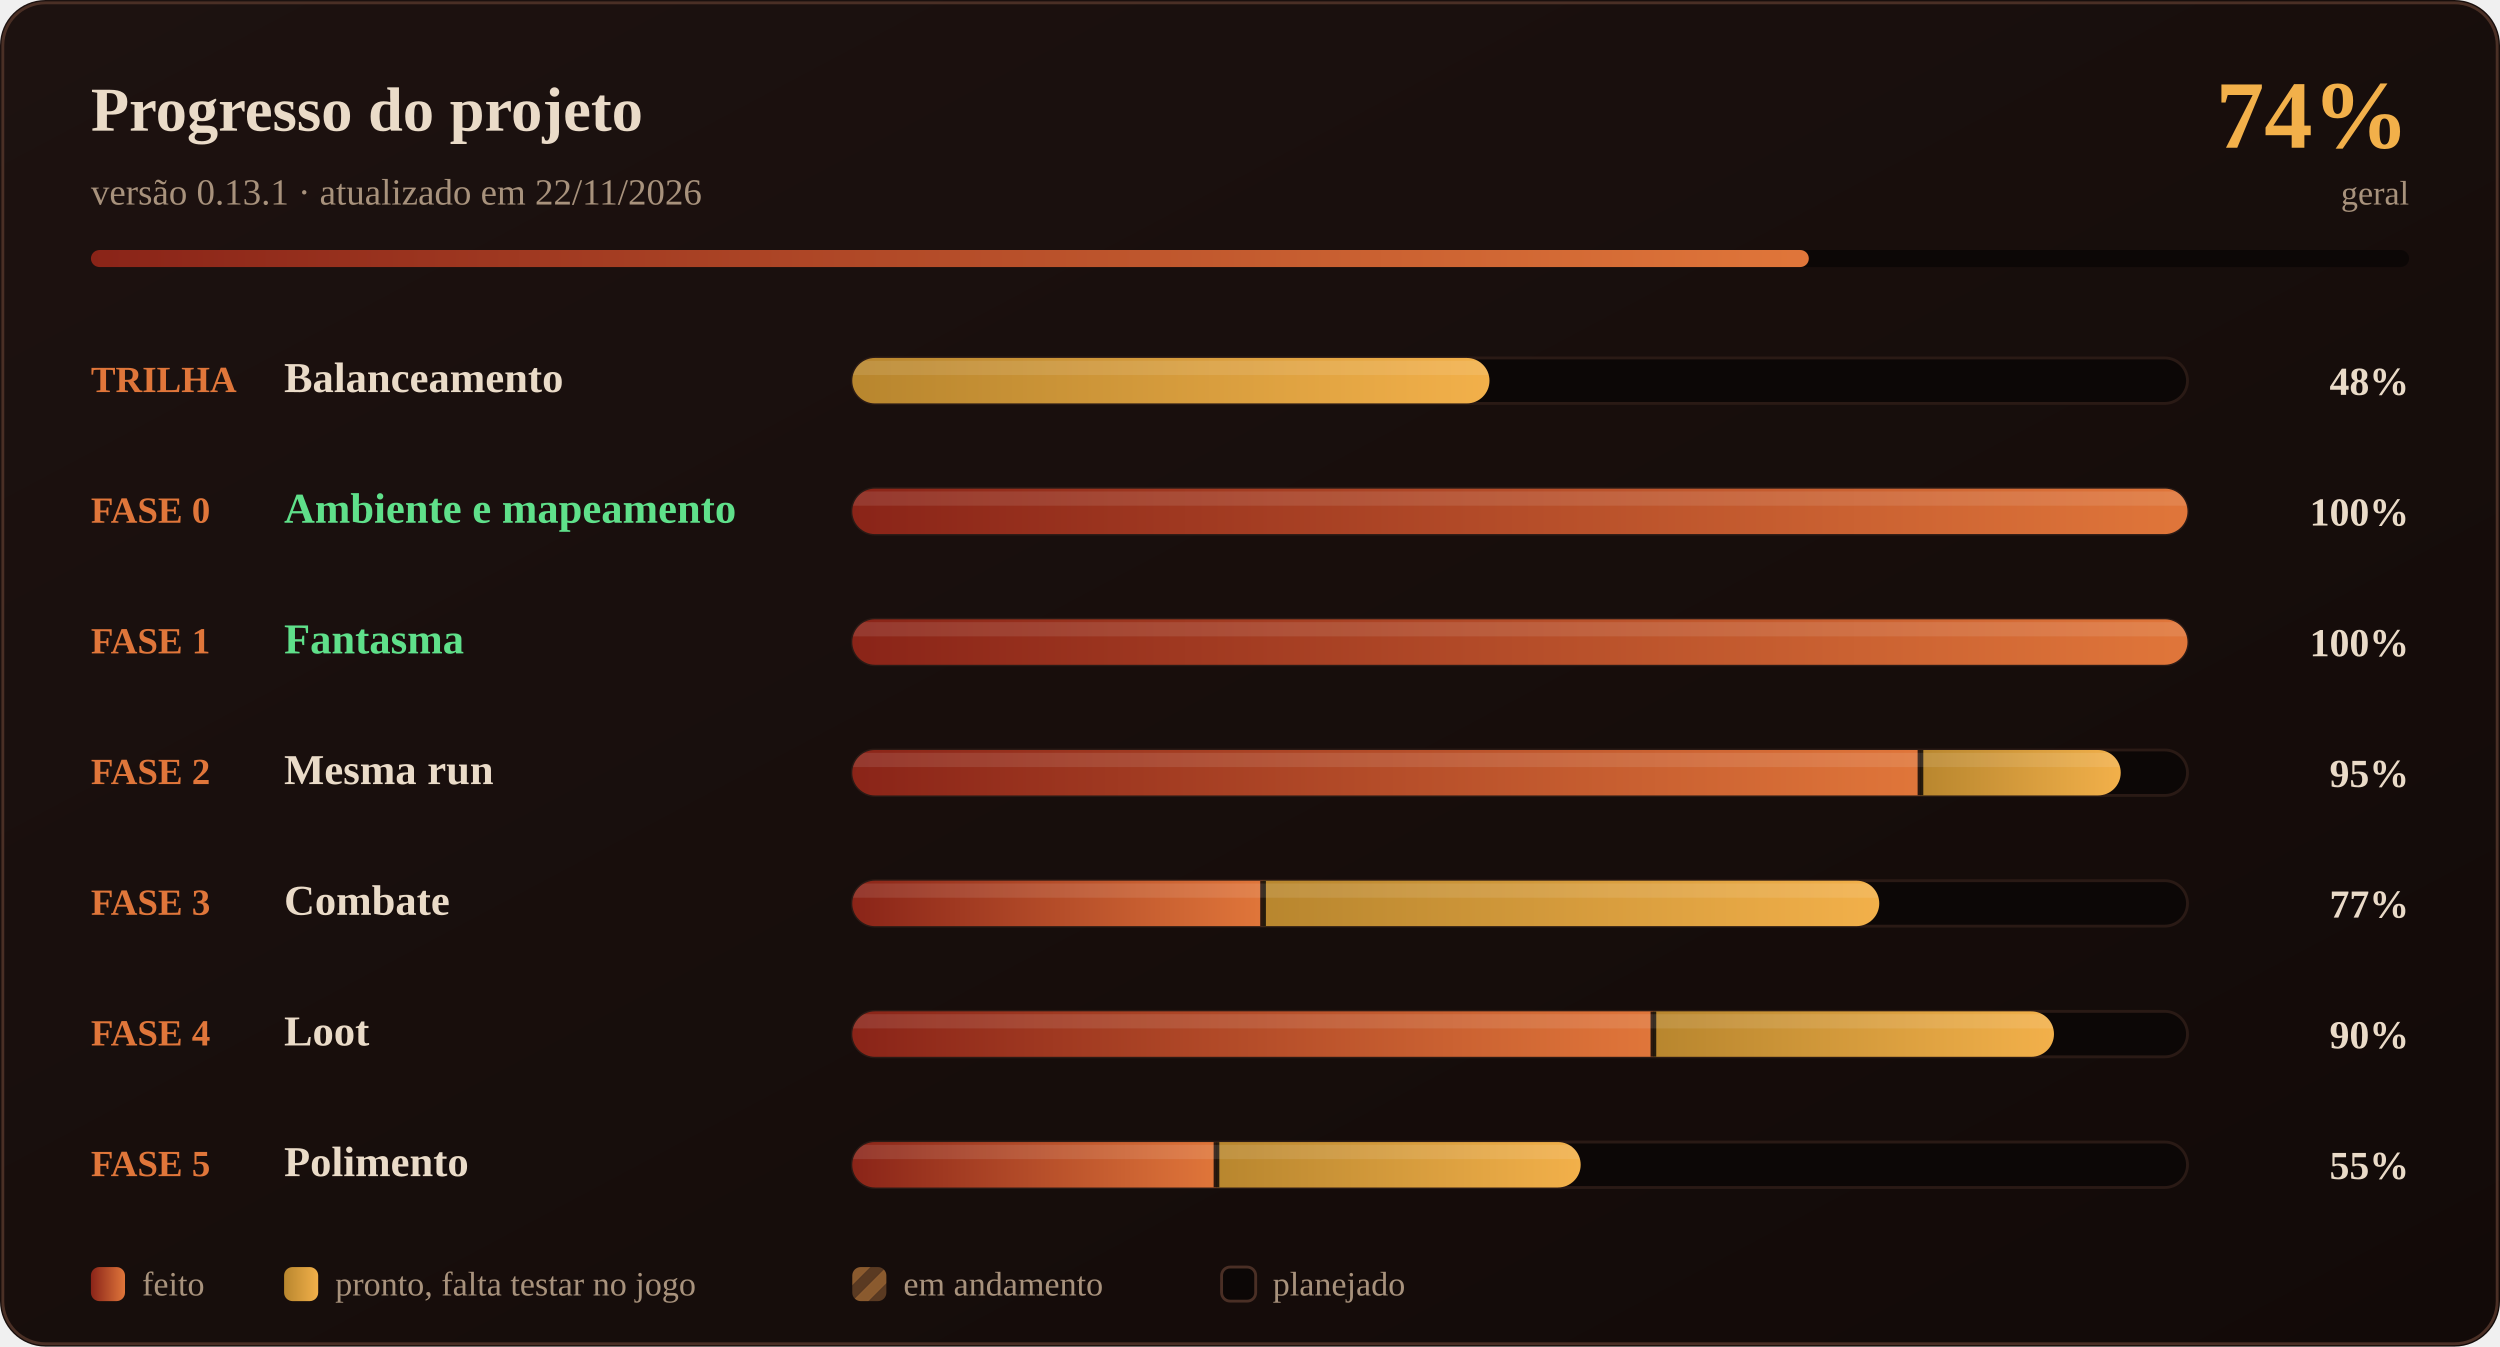
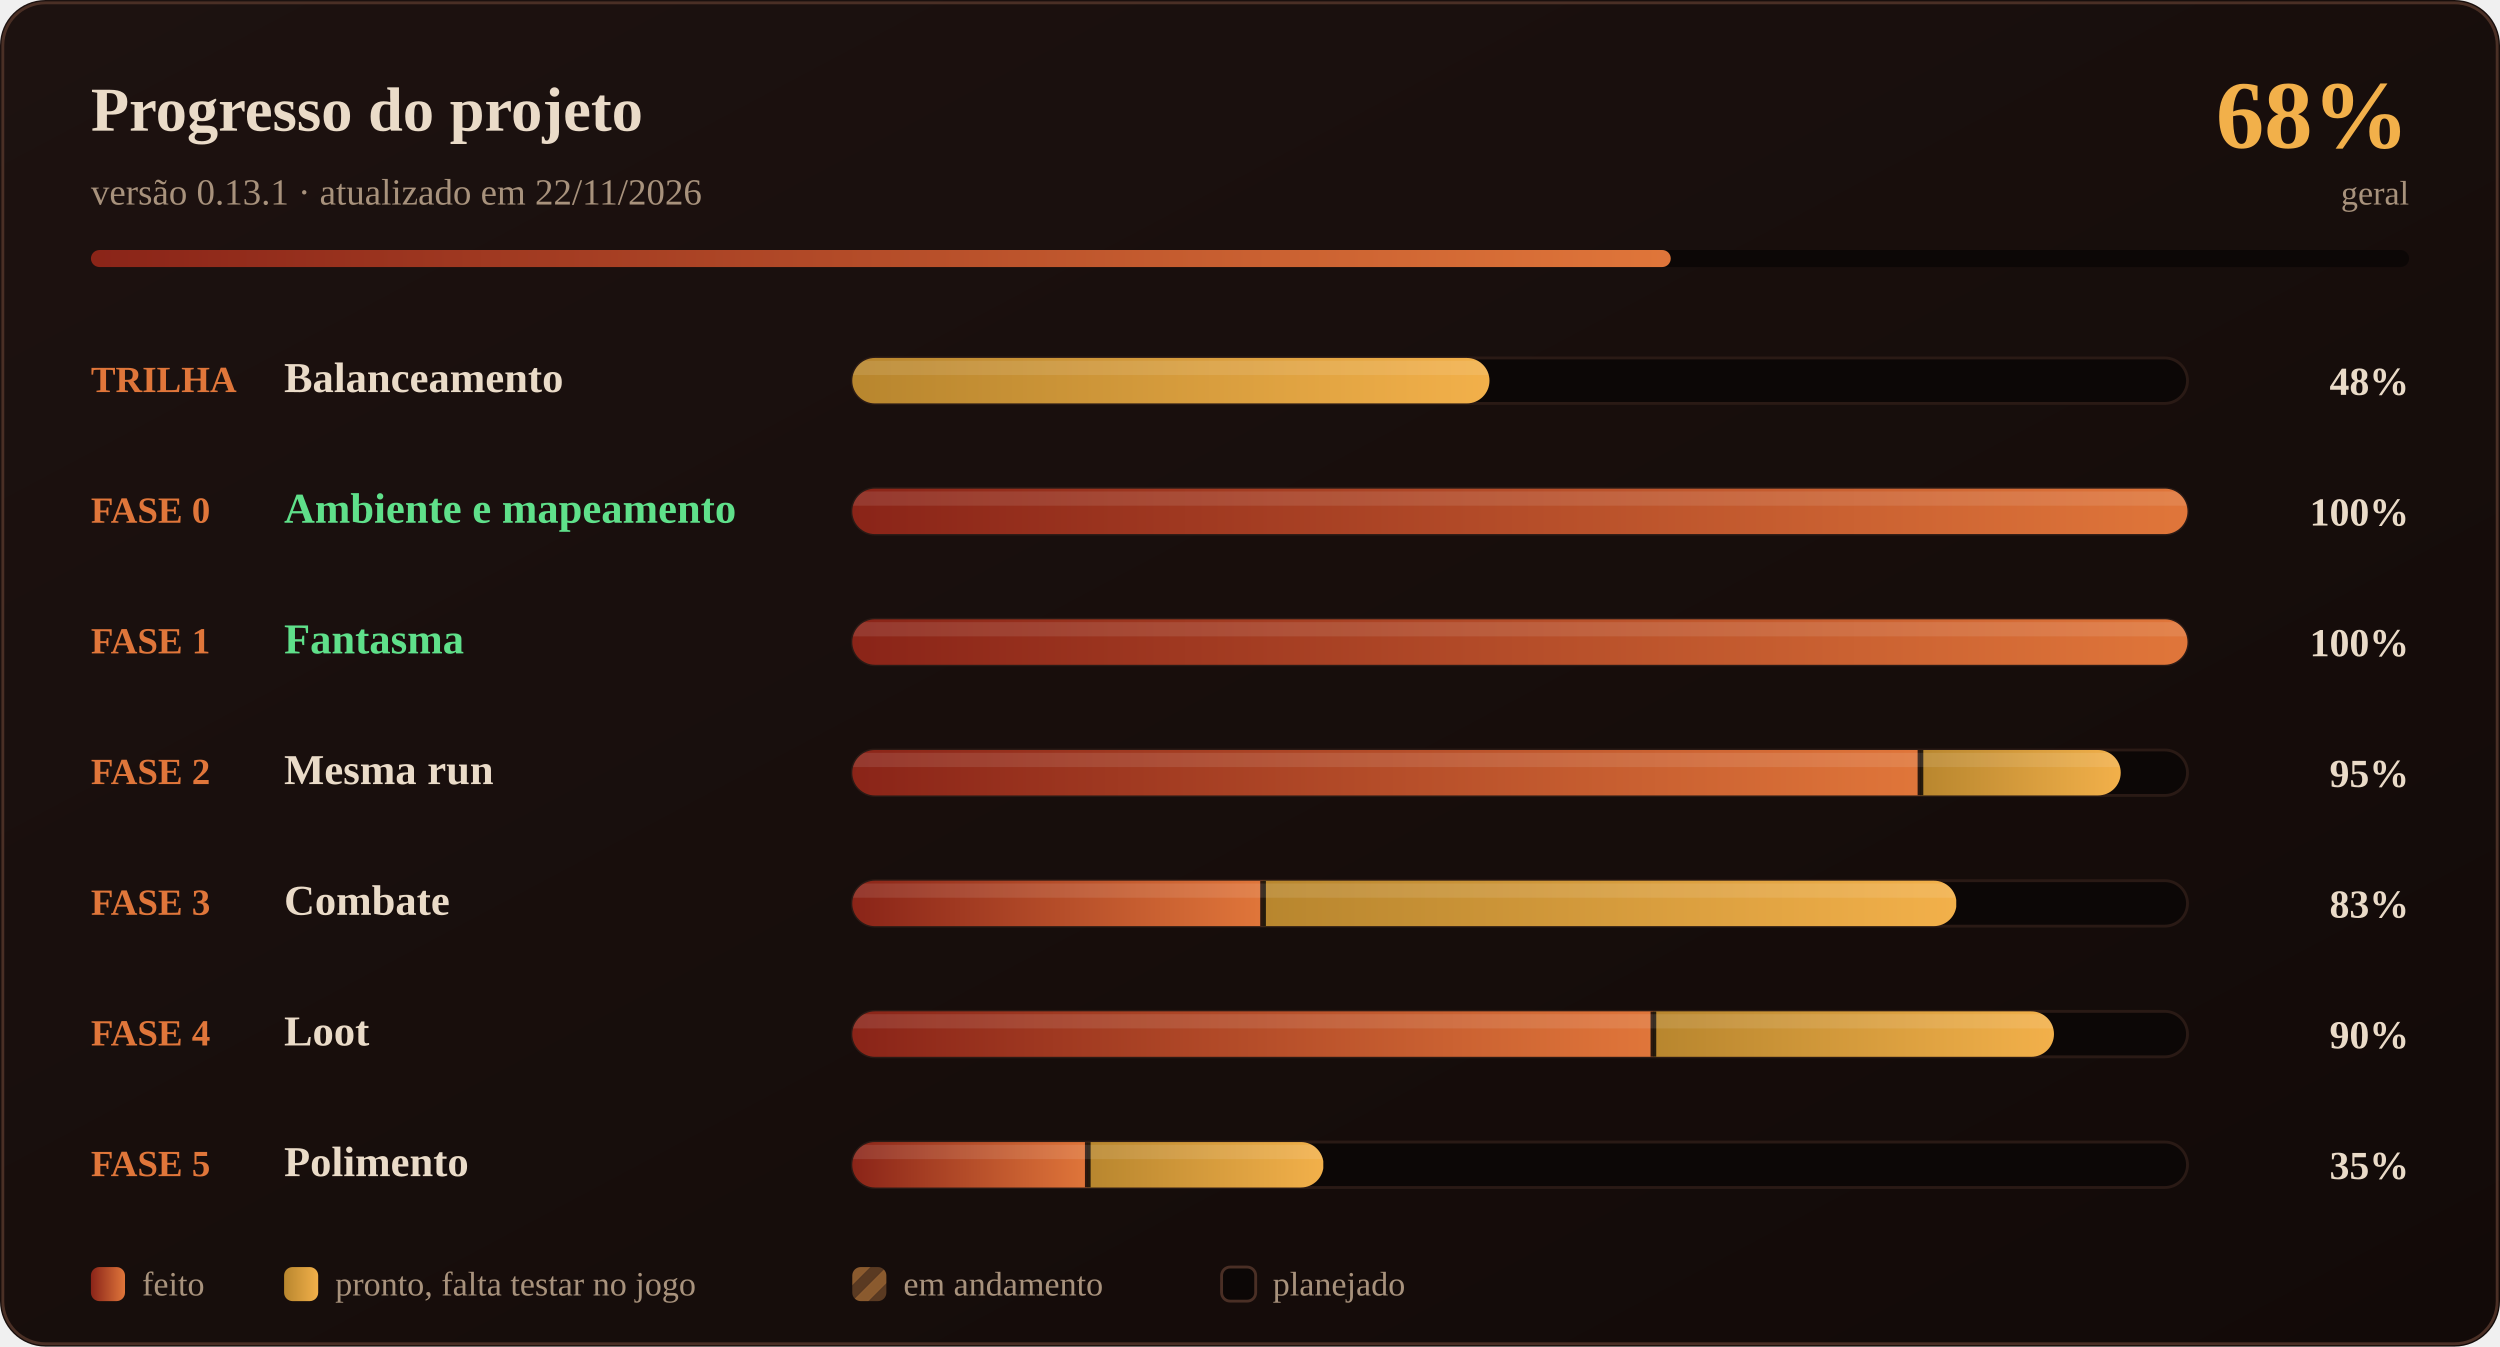
<svg xmlns="http://www.w3.org/2000/svg" width="880" height="474" viewBox="0 0 880 474" font-family="Georgia, 'Times New Roman', serif">
  <defs>
    <linearGradient id="fundo" x1="0" y1="0" x2="1" y2="1">
      <stop offset="0" stop-color="#1d1210" />
      <stop offset="1" stop-color="#120a08" />
    </linearGradient>
    <linearGradient id="fogo" x1="0" y1="0" x2="1" y2="0">
      <stop offset="0" stop-color="#8a2418" />
      <stop offset="1" stop-color="#e0763a" />
    </linearGradient>
    <linearGradient id="teste" x1="0" y1="0" x2="1" y2="0">
      <stop offset="0" stop-color="#b8862e" />
      <stop offset="1" stop-color="#f2b04a" />
    </linearGradient>
    <pattern id="andamento" width="8" height="8" patternUnits="userSpaceOnUse" patternTransform="rotate(45)">
      <rect width="8" height="8" fill="#5a3a22" />
      <rect width="4" height="8" fill="#8a5a2e" />
    </pattern>
  </defs>
  <rect width="880" height="474" rx="16" fill="url(#fundo)" />
  <rect x="1" y="1" width="878" height="472" rx="15" fill="none" stroke="#4a2f25" />
  <text x="32" y="46" fill="#eadbc8" font-size="22" font-weight="700">Progresso do projeto</text>
  <text x="32" y="72" fill="#a8927c" font-size="13">versão 0.13.1 · atualizado em 22/11/2026</text>
-   <text x="848" y="52" fill="#f2b04a" font-size="34" font-weight="800" text-anchor="end">74%</text>
+   <text x="848" y="52" fill="#f2b04a" font-size="34" font-weight="800" text-anchor="end">68%</text>
  <text x="848" y="72" fill="#a8927c" font-size="12" text-anchor="end">geral</text>
  <rect x="32" y="88" width="816" height="6" rx="3" fill="#0c0706" />
-   <rect x="32" y="88" width="604.7" height="6" rx="3" fill="url(#fogo)" />
+   <rect x="32" y="88" width="556.1" height="6" rx="3" fill="url(#fogo)" />
  <text x="32" y="138" fill="#e0763a" font-size="13" font-weight="700">TRILHA</text>
  <text x="100" y="138" fill="#eadbc8" font-size="15" font-weight="600">Balanceamento</text>
  <rect x="300" y="126" width="470" height="16" rx="8" fill="#0c0706" stroke="#2a1a15" />
  <clipPath id="barra0">
    <rect x="300" y="126" width="224.3" height="16" rx="8" />
  </clipPath>
  <g clip-path="url(#barra0)">
    <rect x="300.0" y="126" width="224.3" height="16" fill="url(#teste)" />
    <rect x="300" y="127" width="224.3" height="5" fill="#fff" opacity="0.10" />
  </g>
  <text x="848" y="139" fill="#eadbc8" font-size="14" font-weight="700" text-anchor="end">48%</text>
  <text x="32" y="184" fill="#e0763a" font-size="13" font-weight="700">FASE 0</text>
  <text x="100" y="184" fill="#5fe08a" font-size="15" font-weight="600">Ambiente e mapeamento</text>
  <rect x="300" y="172" width="470" height="16" rx="8" fill="#0c0706" stroke="#2a1a15" />
  <clipPath id="barra1">
    <rect x="300" y="172" width="470.0" height="16" rx="8" />
  </clipPath>
  <g clip-path="url(#barra1)">
    <rect x="300.0" y="172" width="470.0" height="16" fill="url(#fogo)" />
    <rect x="300" y="173" width="470.0" height="5" fill="#fff" opacity="0.10" />
  </g>
  <text x="848" y="185" fill="#eadbc8" font-size="14" font-weight="700" text-anchor="end">100%</text>
  <text x="32" y="230" fill="#e0763a" font-size="13" font-weight="700">FASE 1</text>
  <text x="100" y="230" fill="#5fe08a" font-size="15" font-weight="600">Fantasma</text>
  <rect x="300" y="218" width="470" height="16" rx="8" fill="#0c0706" stroke="#2a1a15" />
  <clipPath id="barra2">
    <rect x="300" y="218" width="470.0" height="16" rx="8" />
  </clipPath>
  <g clip-path="url(#barra2)">
    <rect x="300.0" y="218" width="470.0" height="16" fill="url(#fogo)" />
    <rect x="300" y="219" width="470.0" height="5" fill="#fff" opacity="0.10" />
  </g>
  <text x="848" y="231" fill="#eadbc8" font-size="14" font-weight="700" text-anchor="end">100%</text>
  <text x="32" y="276" fill="#e0763a" font-size="13" font-weight="700">FASE 2</text>
  <text x="100" y="276" fill="#eadbc8" font-size="15" font-weight="600">Mesma run</text>
  <rect x="300" y="264" width="470" height="16" rx="8" fill="#0c0706" stroke="#2a1a15" />
  <clipPath id="barra3">
    <rect x="300" y="264" width="446.5" height="16" rx="8" />
  </clipPath>
  <g clip-path="url(#barra3)">
    <rect x="300.0" y="264" width="376.0" height="16" fill="url(#fogo)" />
    <rect x="676.0" y="264" width="70.5" height="16" fill="url(#teste)" />
    <rect x="675.0" y="264" width="2" height="16" fill="#0c0706" opacity="0.85" />
    <rect x="300" y="265" width="446.5" height="5" fill="#fff" opacity="0.10" />
  </g>
  <text x="848" y="277" fill="#eadbc8" font-size="14" font-weight="700" text-anchor="end">95%</text>
  <text x="32" y="322" fill="#e0763a" font-size="13" font-weight="700">FASE 3</text>
  <text x="100" y="322" fill="#eadbc8" font-size="15" font-weight="600">Combate</text>
  <rect x="300" y="310" width="470" height="16" rx="8" fill="#0c0706" stroke="#2a1a15" />
  <clipPath id="barra4">
-     <rect x="300" y="310" width="361.5" height="16" rx="8" />
+     <rect x="300" y="310" width="388.7" height="16" rx="8" />
  </clipPath>
  <g clip-path="url(#barra4)">
    <rect x="300.0" y="310" width="144.6" height="16" fill="url(#fogo)" />
-     <rect x="444.6" y="310" width="216.9" height="16" fill="url(#teste)" />
+     <rect x="444.6" y="310" width="244.0" height="16" fill="url(#teste)" />
    <rect x="443.6" y="310" width="2" height="16" fill="#0c0706" opacity="0.85" />
-     <rect x="300" y="311" width="361.5" height="5" fill="#fff" opacity="0.10" />
+     <rect x="300" y="311" width="388.7" height="5" fill="#fff" opacity="0.10" />
  </g>
-   <text x="848" y="323" fill="#eadbc8" font-size="14" font-weight="700" text-anchor="end">77%</text>
+   <text x="848" y="323" fill="#eadbc8" font-size="14" font-weight="700" text-anchor="end">83%</text>
  <text x="32" y="368" fill="#e0763a" font-size="13" font-weight="700">FASE 4</text>
  <text x="100" y="368" fill="#eadbc8" font-size="15" font-weight="600">Loot</text>
  <rect x="300" y="356" width="470" height="16" rx="8" fill="#0c0706" stroke="#2a1a15" />
  <clipPath id="barra5">
    <rect x="300" y="356" width="423.0" height="16" rx="8" />
  </clipPath>
  <g clip-path="url(#barra5)">
    <rect x="300.0" y="356" width="282.0" height="16" fill="url(#fogo)" />
    <rect x="582.0" y="356" width="141.0" height="16" fill="url(#teste)" />
    <rect x="581.0" y="356" width="2" height="16" fill="#0c0706" opacity="0.85" />
    <rect x="300" y="357" width="423.0" height="5" fill="#fff" opacity="0.10" />
  </g>
  <text x="848" y="369" fill="#eadbc8" font-size="14" font-weight="700" text-anchor="end">90%</text>
  <text x="32" y="414" fill="#e0763a" font-size="13" font-weight="700">FASE 5</text>
  <text x="100" y="414" fill="#eadbc8" font-size="15" font-weight="600">Polimento</text>
  <rect x="300" y="402" width="470" height="16" rx="8" fill="#0c0706" stroke="#2a1a15" />
  <clipPath id="barra6">
-     <rect x="300" y="402" width="256.4" height="16" rx="8" />
+     <rect x="300" y="402" width="165.9" height="16" rx="8" />
  </clipPath>
  <g clip-path="url(#barra6)">
-     <rect x="300.0" y="402" width="128.2" height="16" fill="url(#fogo)" />
-     <rect x="428.2" y="402" width="128.2" height="16" fill="url(#teste)" />
-     <rect x="427.2" y="402" width="2" height="16" fill="#0c0706" opacity="0.85" />
-     <rect x="300" y="403" width="256.4" height="5" fill="#fff" opacity="0.10" />
+     <rect x="300.0" y="402" width="82.9" height="16" fill="url(#fogo)" />
+     <rect x="382.9" y="402" width="82.9" height="16" fill="url(#teste)" />
+     <rect x="381.9" y="402" width="2" height="16" fill="#0c0706" opacity="0.85" />
+     <rect x="300" y="403" width="165.9" height="5" fill="#fff" opacity="0.10" />
  </g>
-   <text x="848" y="415" fill="#eadbc8" font-size="14" font-weight="700" text-anchor="end">55%</text>
+   <text x="848" y="415" fill="#eadbc8" font-size="14" font-weight="700" text-anchor="end">35%</text>
  <rect x="32" y="446" width="12" height="12" rx="3" fill="url(#fogo)" />
  <text x="50" y="456" fill="#a8927c" font-size="12">feito</text>
  <rect x="100" y="446" width="12" height="12" rx="3" fill="url(#teste)" />
  <text x="118" y="456" fill="#a8927c" font-size="12">pronto, falta testar no jogo</text>
  <rect x="300" y="446" width="12" height="12" rx="3" fill="url(#andamento)" />
  <text x="318" y="456" fill="#a8927c" font-size="12">em andamento</text>
  <rect x="430" y="446" width="12" height="12" rx="3" fill="#0c0706" stroke="#4a2f25" />
  <text x="448" y="456" fill="#a8927c" font-size="12">planejado</text>
</svg>
